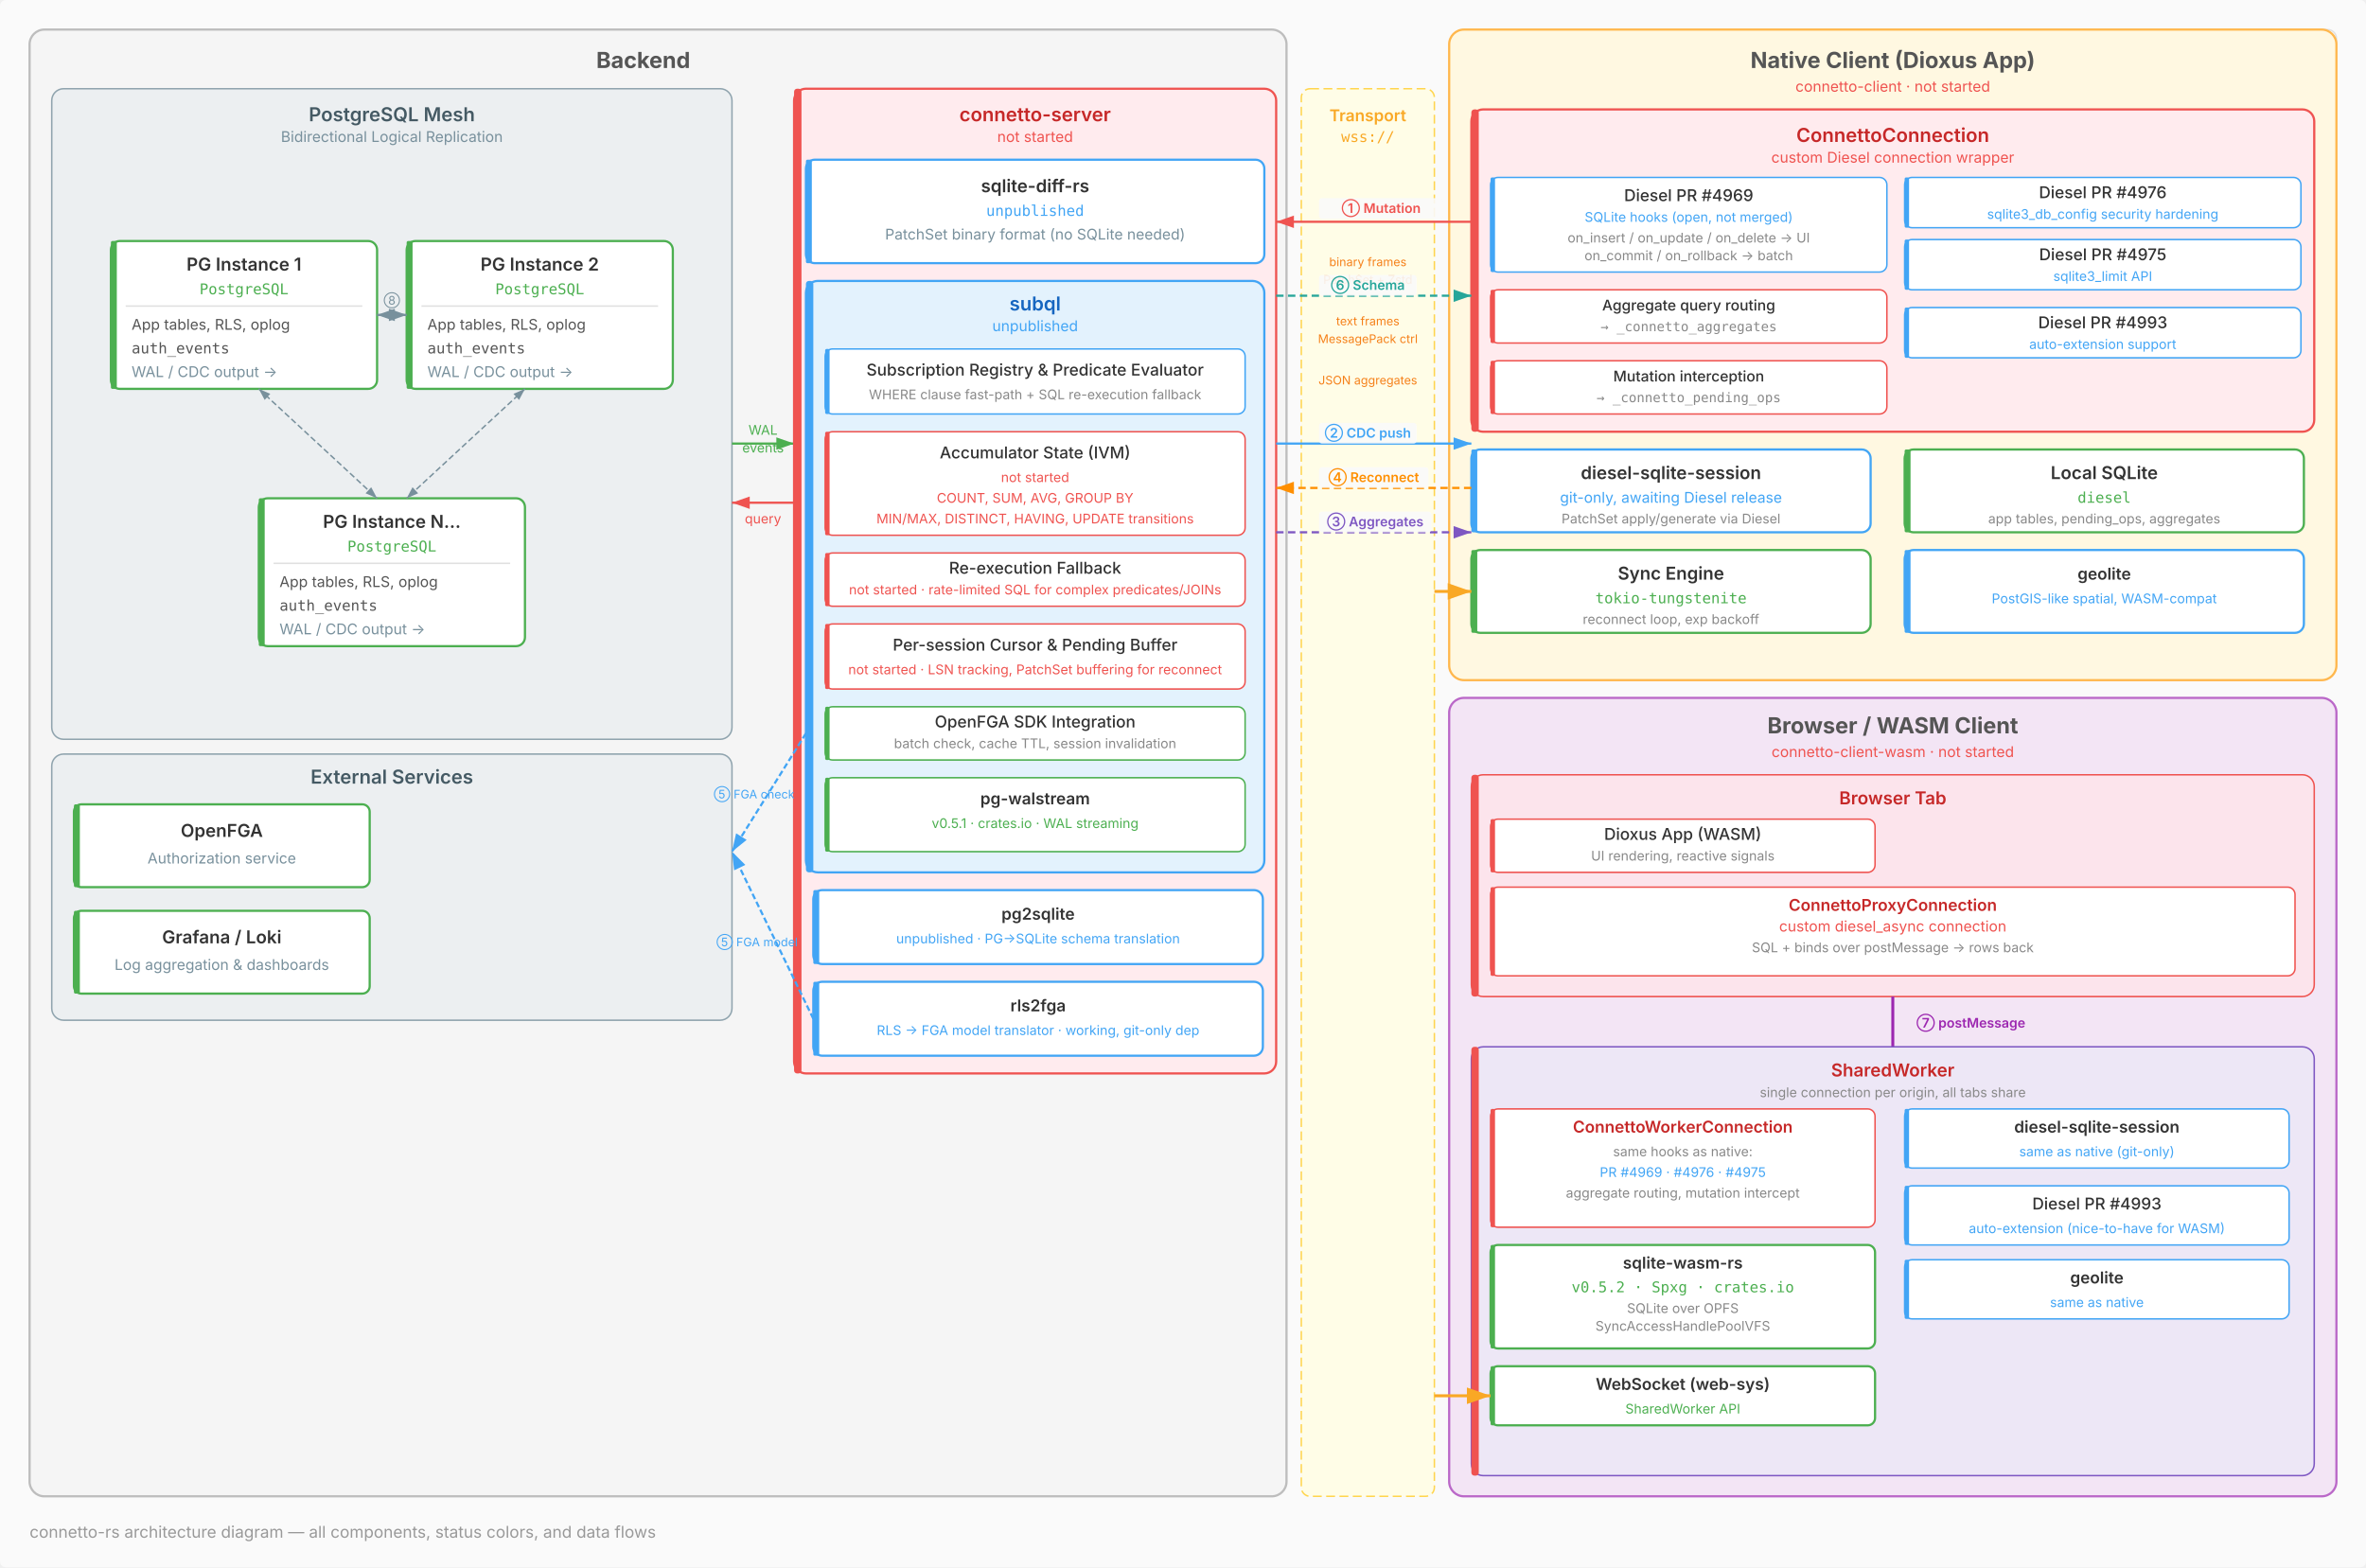
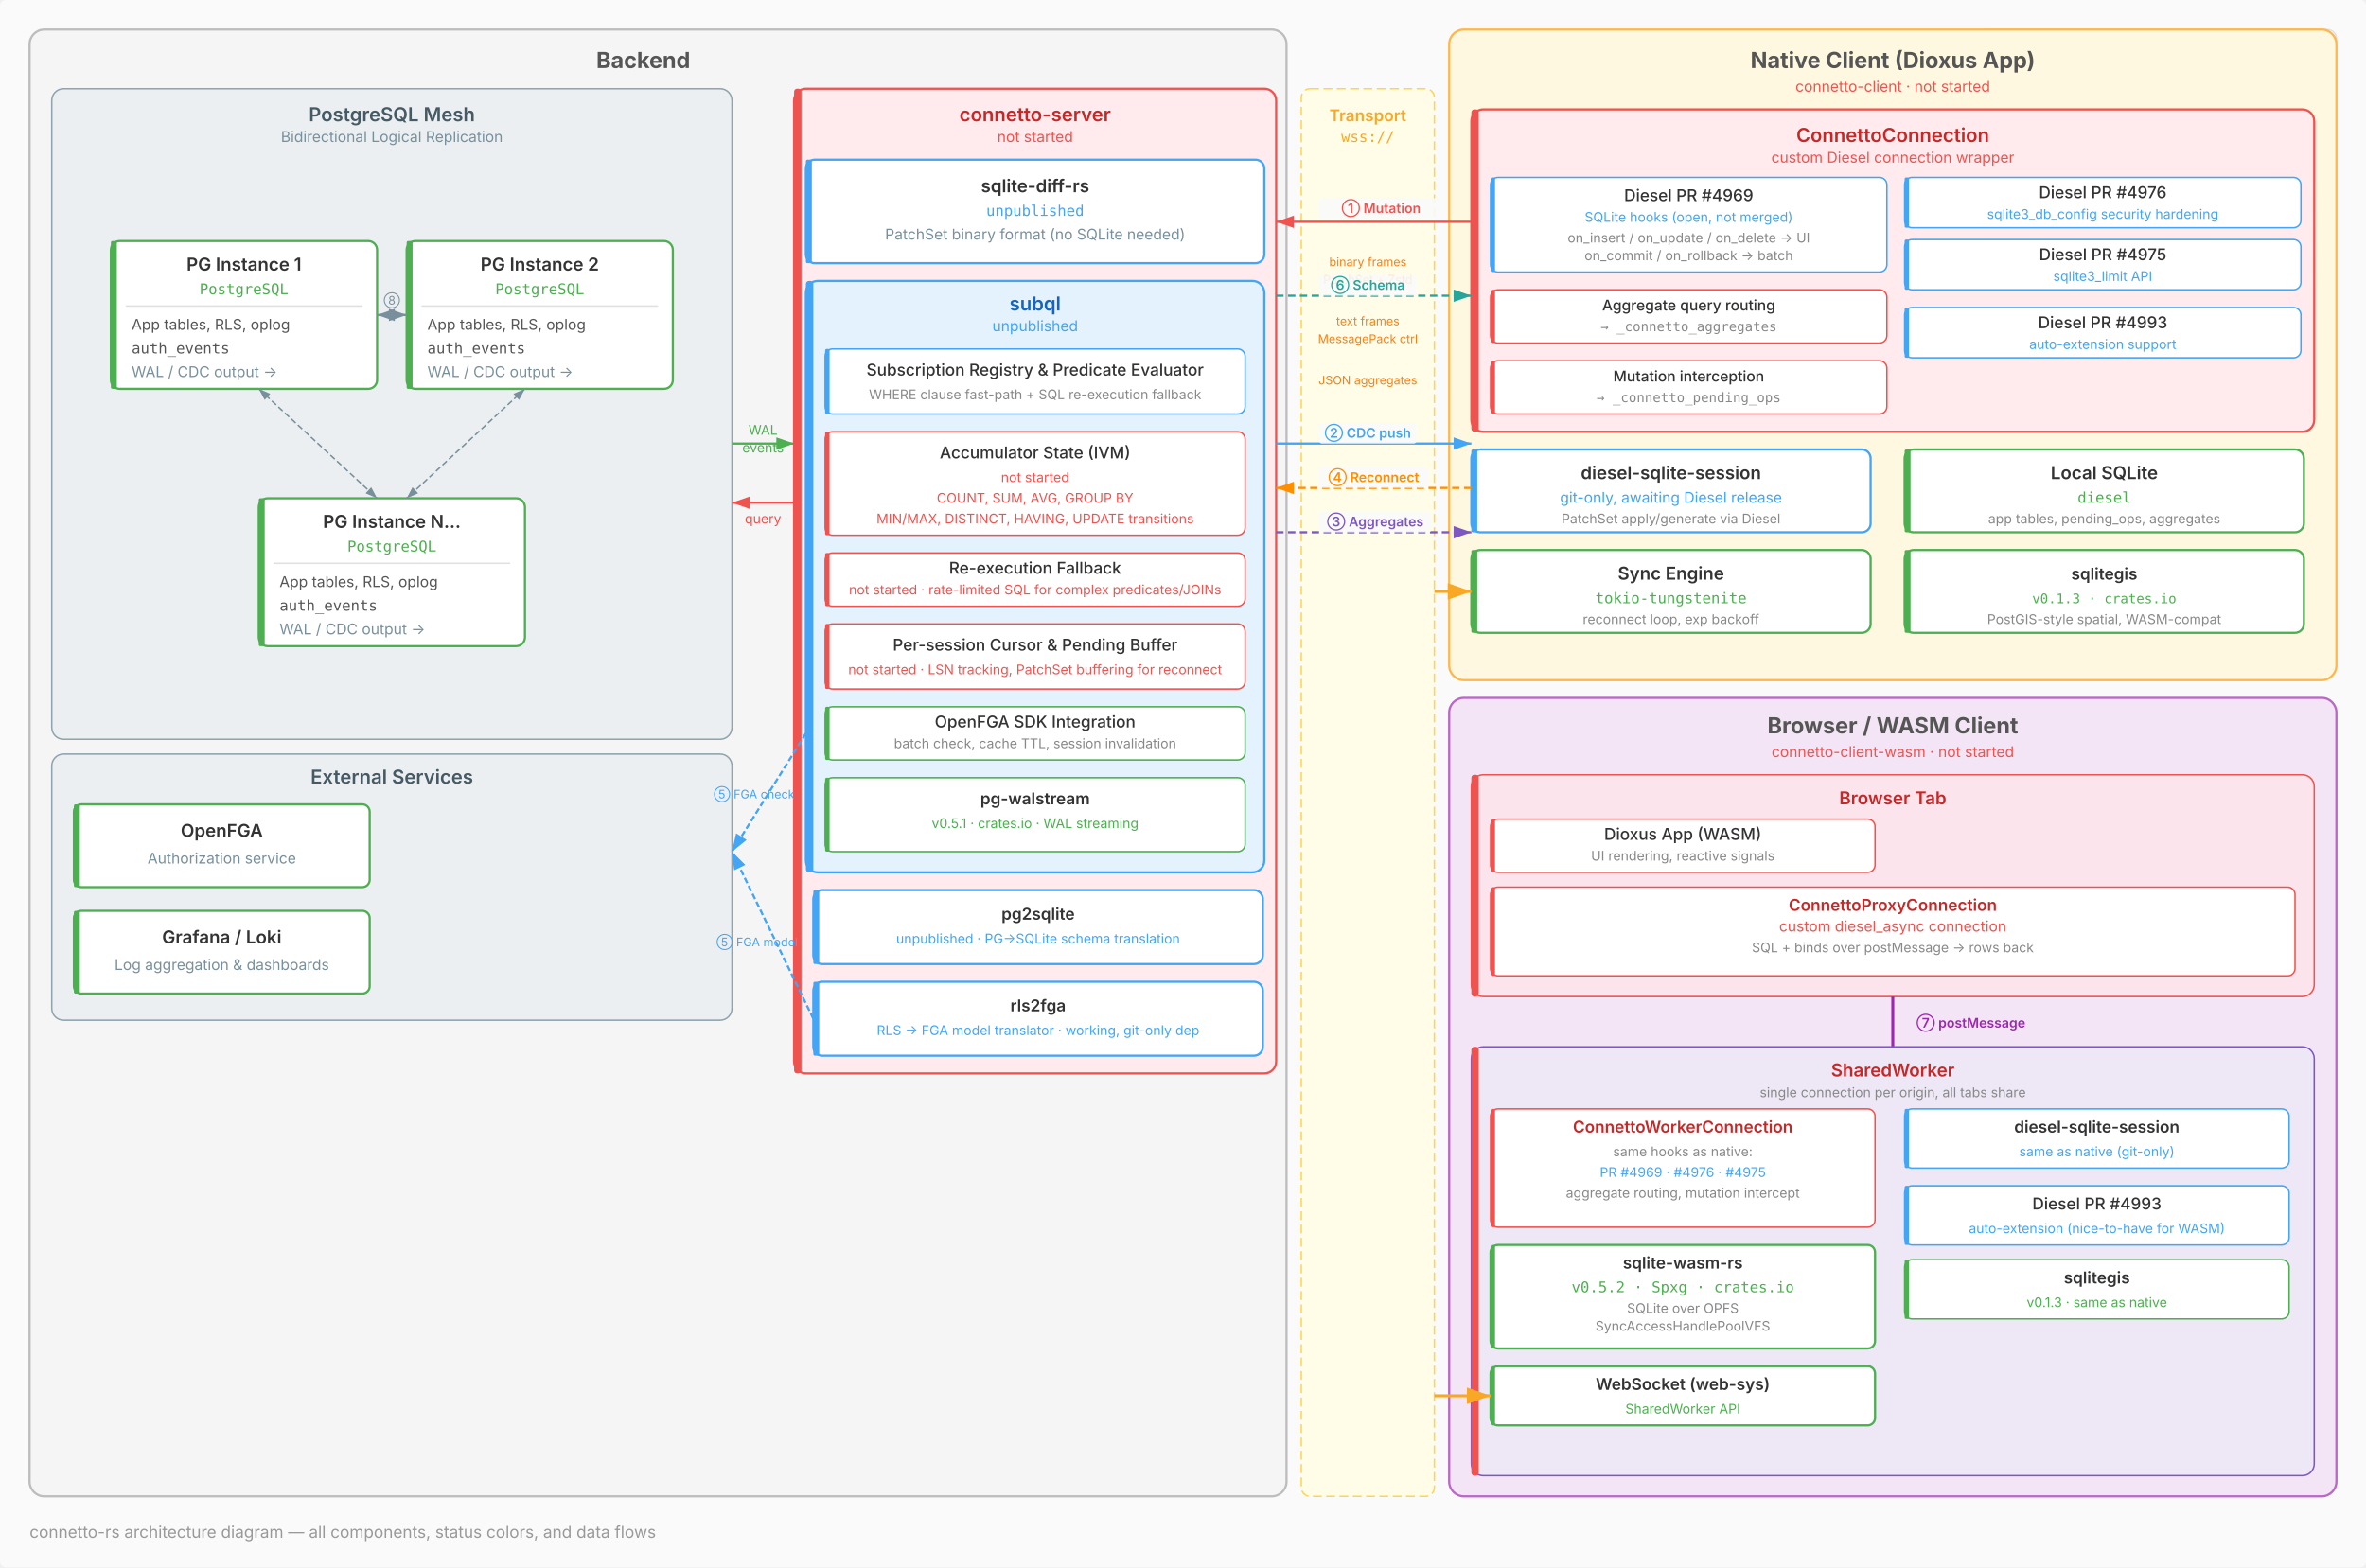
<svg xmlns="http://www.w3.org/2000/svg" viewBox="0 0 1600 1060" width="1600" height="1060" font-family="system-ui, -apple-system, 'Segoe UI', sans-serif" role="img" aria-labelledby="diagram-title diagram-desc" focusable="false">
  <defs>
    <marker id="arrow" viewBox="0 0 10 7" refX="10" refY="3.5" markerWidth="8" markerHeight="6" orient="auto-start-reverse">
      <polygon points="0 0, 10 3.5, 0 7" fill="#555" />
    </marker>
    <marker id="arrow-blue" viewBox="0 0 10 7" refX="10" refY="3.5" markerWidth="8" markerHeight="6" orient="auto-start-reverse">
      <polygon points="0 0, 10 3.5, 0 7" fill="#42A5F5" />
    </marker>
    <marker id="arrow-green" viewBox="0 0 10 7" refX="10" refY="3.5" markerWidth="8" markerHeight="6" orient="auto-start-reverse">
      <polygon points="0 0, 10 3.5, 0 7" fill="#4CAF50" />
    </marker>
    <marker id="arrow-bidi" viewBox="0 0 10 7" refX="10" refY="3.5" markerWidth="8" markerHeight="6" orient="auto-start-reverse">
      <polygon points="0 0, 10 3.5, 0 7" fill="#78909C" />
    </marker>
    <marker id="arrow-red" viewBox="0 0 10 7" refX="10" refY="3.5" markerWidth="8" markerHeight="6" orient="auto-start-reverse">
      <polygon points="0 0, 10 3.5, 0 7" fill="#EF5350" />
    </marker>
    <marker id="arrow-yellow" viewBox="0 0 10 7" refX="10" refY="3.5" markerWidth="8" markerHeight="6" orient="auto-start-reverse">
      <polygon points="0 0, 10 3.5, 0 7" fill="#F9A825" />
    </marker>
    <marker id="arrow-purple" viewBox="0 0 10 7" refX="10" refY="3.5" markerWidth="8" markerHeight="6" orient="auto-start-reverse">
      <polygon points="0 0, 10 3.5, 0 7" fill="#7E57C2" />
    </marker>
    <marker id="arrow-orange" viewBox="0 0 10 7" refX="10" refY="3.5" markerWidth="8" markerHeight="6" orient="auto-start-reverse">
      <polygon points="0 0, 10 3.5, 0 7" fill="#FF8F00" />
    </marker>
    <marker id="arrow-teal" viewBox="0 0 10 7" refX="10" refY="3.5" markerWidth="8" markerHeight="6" orient="auto-start-reverse">
      <polygon points="0 0, 10 3.5, 0 7" fill="#26A69A" />
    </marker>
  </defs>
  <rect width="1600" height="1060" fill="#FAFAFA" rx="4" />
  <g transform="translate(1340, 20)">
    <rect width="240" height="130" rx="6" fill="#fff" stroke="#E0E0E0" stroke-width="1" />
    <text x="120" y="22" text-anchor="middle" font-size="12" font-weight="600" fill="#444">Status Legend</text>
    <g transform="translate(12, 34)">
      <rect width="216" height="20" rx="3" fill="#E8F5E9" stroke="#4CAF50" stroke-width="0 0 0 3" />
      <rect width="4" height="20" rx="1" fill="#4CAF50" />
      <text x="14" y="14" font-size="11" fill="#2E7D32">Published &amp; ready</text>
    </g>
    <g transform="translate(12, 58)">
      <rect width="216" height="20" rx="3" fill="#E3F2FD" stroke="#42A5F5" stroke-width="0 0 0 3" />
      <rect width="4" height="20" rx="1" fill="#42A5F5" />
      <text x="14" y="14" font-size="11" fill="#1565C0">Exists, in development</text>
    </g>
    <g transform="translate(12, 82)">
      <rect width="216" height="20" rx="3" fill="#FFF3E0" stroke="#FFA726" stroke-width="0 0 0 3" />
      <rect width="4" height="20" rx="1" fill="#FFA726" />
      <text x="14" y="14" font-size="11" fill="#E65100">Planned / research only</text>
    </g>
    <g transform="translate(12, 106)">
      <rect width="216" height="20" rx="3" fill="#FFEBEE" stroke="#EF5350" stroke-width="0 0 0 3" />
      <rect width="4" height="20" rx="1" fill="#EF5350" />
      <text x="14" y="14" font-size="11" fill="#C62828">Not started, no code</text>
    </g>
  </g>
  <g id="backend-zone">
    <rect x="20" y="20" width="850" height="992" rx="10" fill="#F5F5F5" stroke="#BDBDBD" stroke-width="1.5" />
    <text x="435" y="46" text-anchor="middle" font-size="15" font-weight="700" fill="#555">Backend</text>
    <rect x="35" y="60" width="460" height="440" rx="8" fill="#ECEFF1" stroke="#90A4AE" stroke-width="1" />
    <text x="265" y="82" text-anchor="middle" font-size="13" font-weight="600" fill="#455A64">PostgreSQL Mesh</text>
    <text x="265" y="96" text-anchor="middle" font-size="10" fill="#78909C">Bidirectional Logical Replication</text>
    <g transform="translate(75, 163)">
      <rect width="180" height="100" rx="6" fill="#fff" stroke="#4CAF50" stroke-width="1.5" />
      <rect width="4" height="100" rx="1" fill="#4CAF50" />
      <text x="90" y="20" text-anchor="middle" font-size="12" font-weight="600" fill="#333">PG Instance 1</text>
      <text x="90" y="36" text-anchor="middle" font-size="10" font-family="monospace" fill="#4CAF50">PostgreSQL</text>
      <line x1="10" y1="44" x2="170" y2="44" stroke="#E0E0E0" />
      <text x="14" y="60" font-size="10" fill="#555">App tables, RLS, oplog</text>
      <text x="14" y="76" font-size="10" font-family="monospace" fill="#555">auth_events</text>
      <text x="14" y="92" font-size="10" fill="#78909C">WAL / CDC output →</text>
    </g>
    <g transform="translate(275, 163)">
      <rect width="180" height="100" rx="6" fill="#fff" stroke="#4CAF50" stroke-width="1.5" />
      <rect width="4" height="100" rx="1" fill="#4CAF50" />
      <text x="90" y="20" text-anchor="middle" font-size="12" font-weight="600" fill="#333">PG Instance 2</text>
      <text x="90" y="36" text-anchor="middle" font-size="10" font-family="monospace" fill="#4CAF50">PostgreSQL</text>
      <line x1="10" y1="44" x2="170" y2="44" stroke="#E0E0E0" />
      <text x="14" y="60" font-size="10" fill="#555">App tables, RLS, oplog</text>
      <text x="14" y="76" font-size="10" font-family="monospace" fill="#555">auth_events</text>
      <text x="14" y="92" font-size="10" fill="#78909C">WAL / CDC output →</text>
    </g>
    <g transform="translate(175, 337)">
      <rect width="180" height="100" rx="6" fill="#fff" stroke="#4CAF50" stroke-width="1.5" />
      <rect width="4" height="100" rx="1" fill="#4CAF50" />
      <text x="90" y="20" text-anchor="middle" font-size="12" font-weight="600" fill="#333">PG Instance N…</text>
      <text x="90" y="36" text-anchor="middle" font-size="10" font-family="monospace" fill="#4CAF50">PostgreSQL</text>
      <line x1="10" y1="44" x2="170" y2="44" stroke="#E0E0E0" />
      <text x="14" y="60" font-size="10" fill="#555">App tables, RLS, oplog</text>
      <text x="14" y="76" font-size="10" font-family="monospace" fill="#555">auth_events</text>
      <text x="14" y="92" font-size="10" fill="#78909C">WAL / CDC output →</text>
    </g>
    <line x1="255" y1="213" x2="275" y2="213" stroke="#78909C" stroke-width="1.5" marker-start="url(#arrow-bidi)" marker-end="url(#arrow-bidi)" />
    <text x="265" y="206" text-anchor="middle" font-size="8" fill="#78909C">⑧</text>
    <line x1="175" y1="263" x2="255" y2="337" stroke="#78909C" stroke-width="1" stroke-dasharray="4 2" marker-start="url(#arrow-bidi)" marker-end="url(#arrow-bidi)" />
    <line x1="355" y1="263" x2="275" y2="337" stroke="#78909C" stroke-width="1" stroke-dasharray="4 2" marker-start="url(#arrow-bidi)" marker-end="url(#arrow-bidi)" />
    <line x1="495" y1="300" x2="537" y2="300" stroke="#4CAF50" stroke-width="1.5" marker-end="url(#arrow-green)" />
    <text x="516" y="294" text-anchor="middle" font-size="9" fill="#4CAF50">WAL</text>
    <text x="516" y="306" text-anchor="middle" font-size="9" fill="#4CAF50">events</text>
    <line x1="537" y1="340" x2="495" y2="340" stroke="#EF5350" stroke-width="1.5" marker-end="url(#arrow-red)" />
    <text x="516" y="354" text-anchor="middle" font-size="9" fill="#EF5350">query</text>
    <g transform="translate(35, 510)">
      <rect width="460" height="180" rx="8" fill="#ECEFF1" stroke="#90A4AE" stroke-width="1" />
      <text x="230" y="20" text-anchor="middle" font-size="13" font-weight="600" fill="#455A64">External Services</text>
      <g transform="translate(15, 34)">
        <rect width="200" height="56" rx="5" fill="#fff" stroke="#4CAF50" stroke-width="1.5" />
        <rect width="4" height="56" rx="1" fill="#4CAF50" />
        <text x="100" y="22" text-anchor="middle" font-size="12" font-weight="600" fill="#333">OpenFGA</text>
        <text x="100" y="40" text-anchor="middle" font-size="10" fill="#78909C">Authorization service</text>
      </g>
      <g transform="translate(15, 106)">
        <rect width="200" height="56" rx="5" fill="#fff" stroke="#4CAF50" stroke-width="1.5" />
        <rect width="4" height="56" rx="1" fill="#4CAF50" />
        <text x="100" y="22" text-anchor="middle" font-size="12" font-weight="600" fill="#333">Grafana / Loki</text>
        <text x="100" y="40" text-anchor="middle" font-size="10" fill="#78909C">Log aggregation &amp; dashboards</text>
      </g>
    </g>
  </g>
  <g id="server-zone">
    <rect x="537" y="60" width="326" height="666" rx="8" fill="#FFEBEE" stroke="#EF5350" stroke-width="1.5" />
    <rect x="537" y="60" width="5" height="666" rx="2" fill="#EF5350" />
    <text x="700" y="82" text-anchor="middle" font-size="13" font-weight="600" fill="#C62828">connetto-server</text>
    <text x="700" y="96" text-anchor="middle" font-size="10" fill="#EF5350">not started</text>
    <g transform="translate(545, 108)">
      <rect width="310" height="70" rx="6" fill="#fff" stroke="#42A5F5" stroke-width="1.5" />
      <rect width="4" height="70" rx="1" fill="#42A5F5" />
      <text x="155" y="22" text-anchor="middle" font-size="12" font-weight="600" fill="#333">sqlite-diff-rs</text>
      <text x="155" y="38" text-anchor="middle" font-size="10" font-family="monospace" fill="#42A5F5">unpublished</text>
      <text x="155" y="54" text-anchor="middle" font-size="10" fill="#78909C">PatchSet binary format (no SQLite needed)</text>
    </g>
    <rect x="545" y="190" width="310" height="400" rx="8" fill="#E3F2FD" stroke="#42A5F5" stroke-width="1.5" />
    <rect x="545" y="190" width="5" height="400" rx="2" fill="#42A5F5" />
    <text x="700" y="210" text-anchor="middle" font-size="13" font-weight="600" fill="#1565C0">subql</text>
    <text x="700" y="224" text-anchor="middle" font-size="10" fill="#42A5F5">unpublished</text>
    <g transform="translate(558, 236)">
      <rect width="284" height="44" rx="5" fill="#fff" stroke="#42A5F5" stroke-width="1" />
      <rect width="3" height="44" rx="1" fill="#42A5F5" />
      <text x="142" y="18" text-anchor="middle" font-size="11" font-weight="500" fill="#333">Subscription Registry &amp; Predicate Evaluator</text>
      <text x="142" y="34" text-anchor="middle" font-size="9" fill="#888">WHERE clause fast-path + SQL re-execution fallback</text>
    </g>
    <g transform="translate(558, 292)">
      <rect width="284" height="70" rx="5" fill="#fff" stroke="#EF5350" stroke-width="1" />
      <rect width="3" height="70" rx="1" fill="#EF5350" />
      <text x="142" y="18" text-anchor="middle" font-size="11" font-weight="500" fill="#333">Accumulator State (IVM)</text>
      <text x="142" y="34" text-anchor="middle" font-size="9" fill="#EF5350">not started</text>
      <text x="142" y="48" text-anchor="middle" font-size="9" fill="#EF5350">COUNT, SUM, AVG, GROUP BY</text>
      <text x="142" y="62" text-anchor="middle" font-size="9" fill="#EF5350">MIN/MAX, DISTINCT, HAVING, UPDATE transitions</text>
    </g>
    <g transform="translate(558, 374)">
      <rect width="284" height="36" rx="5" fill="#fff" stroke="#EF5350" stroke-width="1" />
      <rect width="3" height="36" rx="1" fill="#EF5350" />
      <text x="142" y="14" text-anchor="middle" font-size="11" font-weight="500" fill="#333">Re-execution Fallback</text>
      <text x="142" y="28" text-anchor="middle" font-size="9" fill="#EF5350">not started · rate-limited SQL for complex predicates/JOINs</text>
    </g>
    <g transform="translate(558, 422)">
      <rect width="284" height="44" rx="5" fill="#fff" stroke="#EF5350" stroke-width="1" />
      <rect width="3" height="44" rx="1" fill="#EF5350" />
      <text x="142" y="18" text-anchor="middle" font-size="11" font-weight="500" fill="#333">Per-session Cursor &amp; Pending Buffer</text>
      <text x="142" y="34" text-anchor="middle" font-size="9" fill="#EF5350">not started · LSN tracking, PatchSet buffering for reconnect</text>
    </g>
    <g transform="translate(558, 478)">
      <rect width="284" height="36" rx="5" fill="#fff" stroke="#4CAF50" stroke-width="1" />
      <rect width="3" height="36" rx="1" fill="#4CAF50" />
      <text x="142" y="14" text-anchor="middle" font-size="11" font-weight="500" fill="#333">OpenFGA SDK Integration</text>
      <text x="142" y="28" text-anchor="middle" font-size="9" fill="#888">batch check, cache TTL, session invalidation</text>
    </g>
    <g transform="translate(558, 526)">
      <rect width="284" height="50" rx="5" fill="#fff" stroke="#4CAF50" stroke-width="1" />
      <rect width="3" height="50" rx="1" fill="#4CAF50" />
      <text x="142" y="18" text-anchor="middle" font-size="11" font-weight="600" fill="#333">pg-walstream</text>
      <text x="142" y="34" text-anchor="middle" font-size="9" fill="#4CAF50">v0.5.1 · crates.io · WAL streaming</text>
    </g>
    <line x1="545" y1="496" x2="495" y2="576" stroke="#42A5F5" stroke-width="1.5" stroke-dasharray="4 2" marker-end="url(#arrow-blue)" />
    <text x="510" y="540" text-anchor="middle" font-size="8" fill="#42A5F5">⑤ FGA check</text>
    <g transform="translate(550, 602)">
      <rect width="304" height="50" rx="6" fill="#fff" stroke="#42A5F5" stroke-width="1.5" />
      <rect width="4" height="50" rx="1" fill="#42A5F5" />
      <text x="152" y="20" text-anchor="middle" font-size="11" font-weight="600" fill="#333">pg2sqlite</text>
      <text x="152" y="36" text-anchor="middle" font-size="9" fill="#42A5F5">unpublished · PG→SQLite schema translation</text>
    </g>
    <g transform="translate(550, 664)">
      <rect width="304" height="50" rx="6" fill="#fff" stroke="#42A5F5" stroke-width="1.5" />
      <rect width="4" height="50" rx="1" fill="#42A5F5" />
      <text x="152" y="20" text-anchor="middle" font-size="11" font-weight="600" fill="#333">rls2fga</text>
      <text x="152" y="36" text-anchor="middle" font-size="9" fill="#42A5F5">RLS → FGA model translator · working, git-only dep</text>
    </g>
    <line x1="550" y1="689" x2="495" y2="576" stroke="#42A5F5" stroke-width="1.5" stroke-dasharray="4 2" marker-end="url(#arrow-blue)" />
    <text x="512" y="640" text-anchor="middle" font-size="8" fill="#42A5F5">⑤ FGA model</text>
  </g>
  <g id="transport-layer">
    <rect x="880" y="60" width="90" height="952" rx="6" fill="#FFFDE7" stroke="#FFD54F" stroke-width="1" stroke-dasharray="6 3" />
    <text x="925" y="82" text-anchor="middle" font-size="11" font-weight="600" fill="#F9A825">Transport</text>
    <text x="925" y="96" text-anchor="middle" font-size="10" font-family="monospace" fill="#F9A825">wss://</text>
    <text x="925" y="180" text-anchor="middle" font-size="8" fill="#F57F17">binary frames</text>
    <text x="925" y="192" text-anchor="middle" font-size="8" fill="#F57F17">PatchSet + Zstd</text>
    <text x="925" y="220" text-anchor="middle" font-size="8" fill="#F57F17">text frames</text>
    <text x="925" y="232" text-anchor="middle" font-size="8" fill="#F57F17">MessagePack ctrl</text>
    <text x="925" y="260" text-anchor="middle" font-size="8" fill="#F57F17">JSON aggregates</text>
    <line x1="880" y1="300" x2="880" y2="300" stroke="#F9A825" stroke-width="0" />
    <line x1="870" y1="320" x2="870" y2="320" stroke="#F9A825" stroke-width="1.5" />
    <line x1="870" y1="600" x2="870" y2="600" stroke="#F9A825" stroke-width="1.5" />
  </g>
  <g id="native-client-zone">
    <rect x="980" y="20" width="600" height="440" rx="10" fill="#FFF8E1" stroke="#FFB74D" stroke-width="1.5" />
    <text x="1280" y="46" text-anchor="middle" font-size="15" font-weight="700" fill="#555">Native Client (Dioxus App)</text>
    <text x="1280" y="62" text-anchor="middle" font-size="10" fill="#EF5350">connetto-client · not started</text>
    <rect x="995" y="74" width="570" height="218" rx="8" fill="#FFEBEE" stroke="#EF5350" stroke-width="1.5" />
    <rect x="995" y="74" width="5" height="218" rx="2" fill="#EF5350" />
    <text x="1280" y="96" text-anchor="middle" font-size="13" font-weight="600" fill="#C62828">ConnettoConnection</text>
    <text x="1280" y="110" text-anchor="middle" font-size="10" fill="#EF5350">custom Diesel connection wrapper</text>
    <g transform="translate(1008, 120)">
      <rect width="268" height="64" rx="5" fill="#fff" stroke="#42A5F5" stroke-width="1" />
      <rect width="3" height="64" rx="1" fill="#42A5F5" />
      <text x="134" y="16" text-anchor="middle" font-size="11" font-weight="500" fill="#333">Diesel PR #4969</text>
      <text x="134" y="30" text-anchor="middle" font-size="9" fill="#42A5F5">SQLite hooks (open, not merged)</text>
      <text x="134" y="44" text-anchor="middle" font-size="9" fill="#888">on_insert / on_update / on_delete → UI</text>
      <text x="134" y="56" text-anchor="middle" font-size="9" fill="#888">on_commit / on_rollback → batch</text>
    </g>
    <g transform="translate(1288, 120)">
      <rect width="268" height="34" rx="5" fill="#fff" stroke="#42A5F5" stroke-width="1" />
      <rect width="3" height="34" rx="1" fill="#42A5F5" />
      <text x="134" y="14" text-anchor="middle" font-size="11" font-weight="500" fill="#333">Diesel PR #4976</text>
      <text x="134" y="28" text-anchor="middle" font-size="9" fill="#42A5F5">sqlite3_db_config security hardening</text>
    </g>
    <g transform="translate(1288, 162)">
      <rect width="268" height="34" rx="5" fill="#fff" stroke="#42A5F5" stroke-width="1" />
      <rect width="3" height="34" rx="1" fill="#42A5F5" />
      <text x="134" y="14" text-anchor="middle" font-size="11" font-weight="500" fill="#333">Diesel PR #4975</text>
      <text x="134" y="28" text-anchor="middle" font-size="9" fill="#42A5F5">sqlite3_limit API</text>
    </g>
    <g transform="translate(1008, 196)">
      <rect width="268" height="36" rx="5" fill="#fff" stroke="#EF5350" stroke-width="1" />
      <rect width="3" height="36" rx="1" fill="#EF5350" />
      <text x="134" y="14" text-anchor="middle" font-size="10" font-weight="500" fill="#333">Aggregate query routing</text>
      <text x="134" y="28" text-anchor="middle" font-size="9" font-family="monospace" fill="#888">→ _connetto_aggregates</text>
    </g>
    <g transform="translate(1008, 244)">
      <rect width="268" height="36" rx="5" fill="#fff" stroke="#EF5350" stroke-width="1" />
      <rect width="3" height="36" rx="1" fill="#EF5350" />
      <text x="134" y="14" text-anchor="middle" font-size="10" font-weight="500" fill="#333">Mutation interception</text>
      <text x="134" y="28" text-anchor="middle" font-size="9" font-family="monospace" fill="#888">→ _connetto_pending_ops</text>
    </g>
    <g transform="translate(1288, 208)">
      <rect width="268" height="34" rx="5" fill="#fff" stroke="#42A5F5" stroke-width="1" />
      <rect width="3" height="34" rx="1" fill="#42A5F5" />
      <text x="134" y="14" text-anchor="middle" font-size="11" font-weight="500" fill="#333">Diesel PR #4993</text>
      <text x="134" y="28" text-anchor="middle" font-size="9" fill="#42A5F5">auto-extension support</text>
    </g>
    <g transform="translate(995, 304)">
      <rect width="270" height="56" rx="6" fill="#fff" stroke="#42A5F5" stroke-width="1.5" />
      <rect width="4" height="56" rx="1" fill="#42A5F5" />
      <text x="135" y="20" text-anchor="middle" font-size="12" font-weight="600" fill="#333">diesel-sqlite-session</text>
      <text x="135" y="36" text-anchor="middle" font-size="10" fill="#42A5F5">git-only, awaiting Diesel release</text>
      <text x="135" y="50" text-anchor="middle" font-size="9" fill="#888">PatchSet apply/generate via Diesel</text>
    </g>
    <g transform="translate(1288, 304)">
      <rect width="270" height="56" rx="6" fill="#fff" stroke="#4CAF50" stroke-width="1.5" />
      <rect width="4" height="56" rx="1" fill="#4CAF50" />
      <text x="135" y="20" text-anchor="middle" font-size="12" font-weight="600" fill="#333">Local SQLite</text>
      <text x="135" y="36" text-anchor="middle" font-size="10" font-family="monospace" fill="#4CAF50">diesel</text>
      <text x="135" y="50" text-anchor="middle" font-size="9" fill="#888">app tables, pending_ops, aggregates</text>
    </g>
    <g transform="translate(995, 372)">
      <rect width="270" height="56" rx="6" fill="#fff" stroke="#4CAF50" stroke-width="1.5" />
      <rect width="4" height="56" rx="1" fill="#4CAF50" />
      <text x="135" y="20" text-anchor="middle" font-size="12" font-weight="600" fill="#333">Sync Engine</text>
      <text x="135" y="36" text-anchor="middle" font-size="10" font-family="monospace" fill="#4CAF50">tokio-tungstenite</text>
      <text x="135" y="50" text-anchor="middle" font-size="9" fill="#888">reconnect loop, exp backoff</text>
    </g>
    <g transform="translate(1288, 372)">
-       <rect width="270" height="56" rx="6" fill="#fff" stroke="#42A5F5" stroke-width="1.5" />
-       <rect width="4" height="56" rx="1" fill="#42A5F5" />
-       <text x="135" y="20" text-anchor="middle" font-size="11" font-weight="600" fill="#333">geolite</text>
-       <text x="135" y="36" text-anchor="middle" font-size="9" fill="#42A5F5">PostGIS-like spatial, WASM-compat</text>
+       <rect width="270" height="56" rx="6" fill="#fff" stroke="#4CAF50" stroke-width="1.5" />
+       <rect width="4" height="56" rx="1" fill="#4CAF50" />
+       <text x="135" y="20" text-anchor="middle" font-size="11" font-weight="600" fill="#333">sqlitegis</text>
+       <text x="135" y="36" text-anchor="middle" font-size="9" font-family="monospace" fill="#4CAF50">v0.1.3 · crates.io</text>
+       <text x="135" y="50" text-anchor="middle" font-size="9" fill="#888">PostGIS-style spatial, WASM-compat</text>
    </g>
    <line x1="970" y1="400" x2="995" y2="400" stroke="#F9A825" stroke-width="2" marker-end="url(#arrow-yellow)" />
  </g>
  <g id="wasm-client-zone">
    <rect x="980" y="472" width="600" height="540" rx="10" fill="#F3E5F5" stroke="#BA68C8" stroke-width="1.5" />
    <text x="1280" y="496" text-anchor="middle" font-size="15" font-weight="700" fill="#555">Browser / WASM Client</text>
    <text x="1280" y="512" text-anchor="middle" font-size="10" fill="#EF5350">connetto-client-wasm · not started</text>
    <rect x="995" y="524" width="570" height="150" rx="8" fill="#FCE4EC" stroke="#EF5350" stroke-width="1" />
    <rect x="995" y="524" width="5" height="150" rx="2" fill="#EF5350" />
    <text x="1280" y="544" text-anchor="middle" font-size="12" font-weight="600" fill="#C62828">Browser Tab</text>
    <g transform="translate(1008, 554)">
      <rect width="260" height="36" rx="5" fill="#fff" stroke="#EF5350" stroke-width="1" />
      <rect width="3" height="36" rx="1" fill="#EF5350" />
      <text x="130" y="14" text-anchor="middle" font-size="11" font-weight="500" fill="#333">Dioxus App (WASM)</text>
      <text x="130" y="28" text-anchor="middle" font-size="9" fill="#888">UI rendering, reactive signals</text>
    </g>
    <g transform="translate(1008, 600)">
      <rect width="544" height="60" rx="5" fill="#fff" stroke="#EF5350" stroke-width="1" />
      <rect width="3" height="60" rx="1" fill="#EF5350" />
      <text x="272" y="16" text-anchor="middle" font-size="11" font-weight="600" fill="#C62828">ConnettoProxyConnection</text>
      <text x="272" y="30" text-anchor="middle" font-size="10" fill="#EF5350">custom diesel_async connection</text>
      <text x="272" y="44" text-anchor="middle" font-size="9" fill="#888">SQL + binds over postMessage → rows back</text>
    </g>
    <g>
      <line x1="1280" y1="674" x2="1280" y2="708" stroke="#9C27B0" stroke-width="2" />
      <text x="1296" y="695" font-size="9" font-weight="600" fill="#9C27B0">⑦ postMessage</text>
    </g>
    <rect x="995" y="708" width="570" height="290" rx="8" fill="#EDE7F6" stroke="#7E57C2" stroke-width="1" />
    <rect x="995" y="708" width="5" height="290" rx="2" fill="#EF5350" />
    <text x="1280" y="728" text-anchor="middle" font-size="12" font-weight="600" fill="#C62828">SharedWorker</text>
    <text x="1280" y="742" text-anchor="middle" font-size="9" fill="#888">single connection per origin, all tabs share</text>
    <g transform="translate(1008, 750)">
      <rect width="260" height="80" rx="5" fill="#fff" stroke="#EF5350" stroke-width="1" />
      <rect width="3" height="80" rx="1" fill="#EF5350" />
      <text x="130" y="16" text-anchor="middle" font-size="11" font-weight="600" fill="#C62828">ConnettoWorkerConnection</text>
      <text x="130" y="32" text-anchor="middle" font-size="9" fill="#888">same hooks as native:</text>
      <text x="130" y="46" text-anchor="middle" font-size="9" fill="#42A5F5">PR #4969 · #4976 · #4975</text>
      <text x="130" y="60" text-anchor="middle" font-size="9" fill="#888">aggregate routing, mutation intercept</text>
    </g>
    <g transform="translate(1288, 750)">
      <rect width="260" height="40" rx="5" fill="#fff" stroke="#42A5F5" stroke-width="1" />
      <rect width="3" height="40" rx="1" fill="#42A5F5" />
      <text x="130" y="16" text-anchor="middle" font-size="11" font-weight="600" fill="#333">diesel-sqlite-session</text>
      <text x="130" y="32" text-anchor="middle" font-size="9" fill="#42A5F5">same as native (git-only)</text>
    </g>
    <g transform="translate(1008, 842)">
      <rect width="260" height="70" rx="5" fill="#fff" stroke="#4CAF50" stroke-width="1.5" />
      <rect width="3" height="70" rx="1" fill="#4CAF50" />
      <text x="130" y="16" text-anchor="middle" font-size="11" font-weight="600" fill="#333">sqlite-wasm-rs</text>
      <text x="130" y="32" text-anchor="middle" font-size="10" font-family="monospace" fill="#4CAF50">v0.5.2 · Spxg · crates.io</text>
      <text x="130" y="46" text-anchor="middle" font-size="9" fill="#888">SQLite over OPFS</text>
      <text x="130" y="58" text-anchor="middle" font-size="9" fill="#888">SyncAccessHandlePoolVFS</text>
    </g>
    <g transform="translate(1288, 802)">
      <rect width="260" height="40" rx="5" fill="#fff" stroke="#42A5F5" stroke-width="1" />
      <rect width="3" height="40" rx="1" fill="#42A5F5" />
      <text x="130" y="16" text-anchor="middle" font-size="11" font-weight="500" fill="#333">Diesel PR #4993</text>
      <text x="130" y="32" text-anchor="middle" font-size="9" fill="#42A5F5">auto-extension (nice-to-have for WASM)</text>
    </g>
    <g transform="translate(1288, 852)">
-       <rect width="260" height="40" rx="5" fill="#fff" stroke="#42A5F5" stroke-width="1" />
-       <rect width="3" height="40" rx="1" fill="#42A5F5" />
-       <text x="130" y="16" text-anchor="middle" font-size="11" font-weight="600" fill="#333">geolite</text>
-       <text x="130" y="32" text-anchor="middle" font-size="9" fill="#42A5F5">same as native</text>
+       <rect width="260" height="40" rx="5" fill="#fff" stroke="#4CAF50" stroke-width="1" />
+       <rect width="3" height="40" rx="1" fill="#4CAF50" />
+       <text x="130" y="16" text-anchor="middle" font-size="11" font-weight="600" fill="#333">sqlitegis</text>
+       <text x="130" y="32" text-anchor="middle" font-size="9" fill="#4CAF50">v0.1.3 · same as native</text>
    </g>
    <g transform="translate(1008, 924)">
      <rect width="260" height="40" rx="5" fill="#fff" stroke="#4CAF50" stroke-width="1.5" />
      <rect width="3" height="40" rx="1" fill="#4CAF50" />
      <text x="130" y="16" text-anchor="middle" font-size="11" font-weight="600" fill="#333">WebSocket (web-sys)</text>
      <text x="130" y="32" text-anchor="middle" font-size="9" fill="#4CAF50">SharedWorker API</text>
    </g>
    <line x1="970" y1="944" x2="1008" y2="944" stroke="#F9A825" stroke-width="2" marker-end="url(#arrow-yellow)" />
  </g>
  <g id="data-flow-arrows" font-size="9">
    <g>
      <path d="M 995 150 L 925 150 L 863 150" fill="none" stroke="#EF5350" stroke-width="1.5" marker-end="url(#arrow-red)" />
      <rect x="892" y="134" width="84" height="14" rx="2" fill="#FAFAFA" opacity="0.9" />
      <text x="934" y="144" text-anchor="middle" fill="#EF5350" font-weight="600">① Mutation</text>
    </g>
    <g>
      <path d="M 863 300 L 925 300 L 995 300" fill="none" stroke="#42A5F5" stroke-width="1.5" marker-end="url(#arrow-blue)" />
      <rect x="892" y="286" width="66" height="14" rx="2" fill="#FAFAFA" opacity="0.9" />
      <text x="925" y="296" text-anchor="middle" fill="#42A5F5" font-weight="600">② CDC push</text>
    </g>
    <g>
      <path d="M 863 360 L 925 360 L 995 360" fill="none" stroke="#7E57C2" stroke-width="1.5" stroke-dasharray="5 3" marker-end="url(#arrow-purple)" />
      <rect x="892" y="346" width="76" height="14" rx="2" fill="#FAFAFA" opacity="0.9" />
      <text x="930" y="356" text-anchor="middle" fill="#7E57C2" font-weight="600">③ Aggregates</text>
    </g>
    <g>
      <path d="M 995 330 L 925 330 L 863 330" fill="none" stroke="#FF8F00" stroke-width="1.5" stroke-dasharray="5 3" marker-end="url(#arrow-orange)" />
      <rect x="892" y="316" width="74" height="14" rx="2" fill="#FAFAFA" opacity="0.9" />
      <text x="929" y="326" text-anchor="middle" fill="#FF8F00" font-weight="600">④ Reconnect</text>
    </g>
    <g>
      <path d="M 863 200 L 925 200 L 995 200" fill="none" stroke="#26A69A" stroke-width="1.5" stroke-dasharray="5 3" marker-end="url(#arrow-teal)" />
      <rect x="892" y="186" width="66" height="14" rx="2" fill="#FAFAFA" opacity="0.9" />
      <text x="925" y="196" text-anchor="middle" fill="#26A69A" font-weight="600">⑥ Schema</text>
    </g>
  </g>
  <text x="20" y="1040" font-size="11" fill="#999">connetto-rs architecture diagram — all components, status colors, and data flows</text>
</svg>
